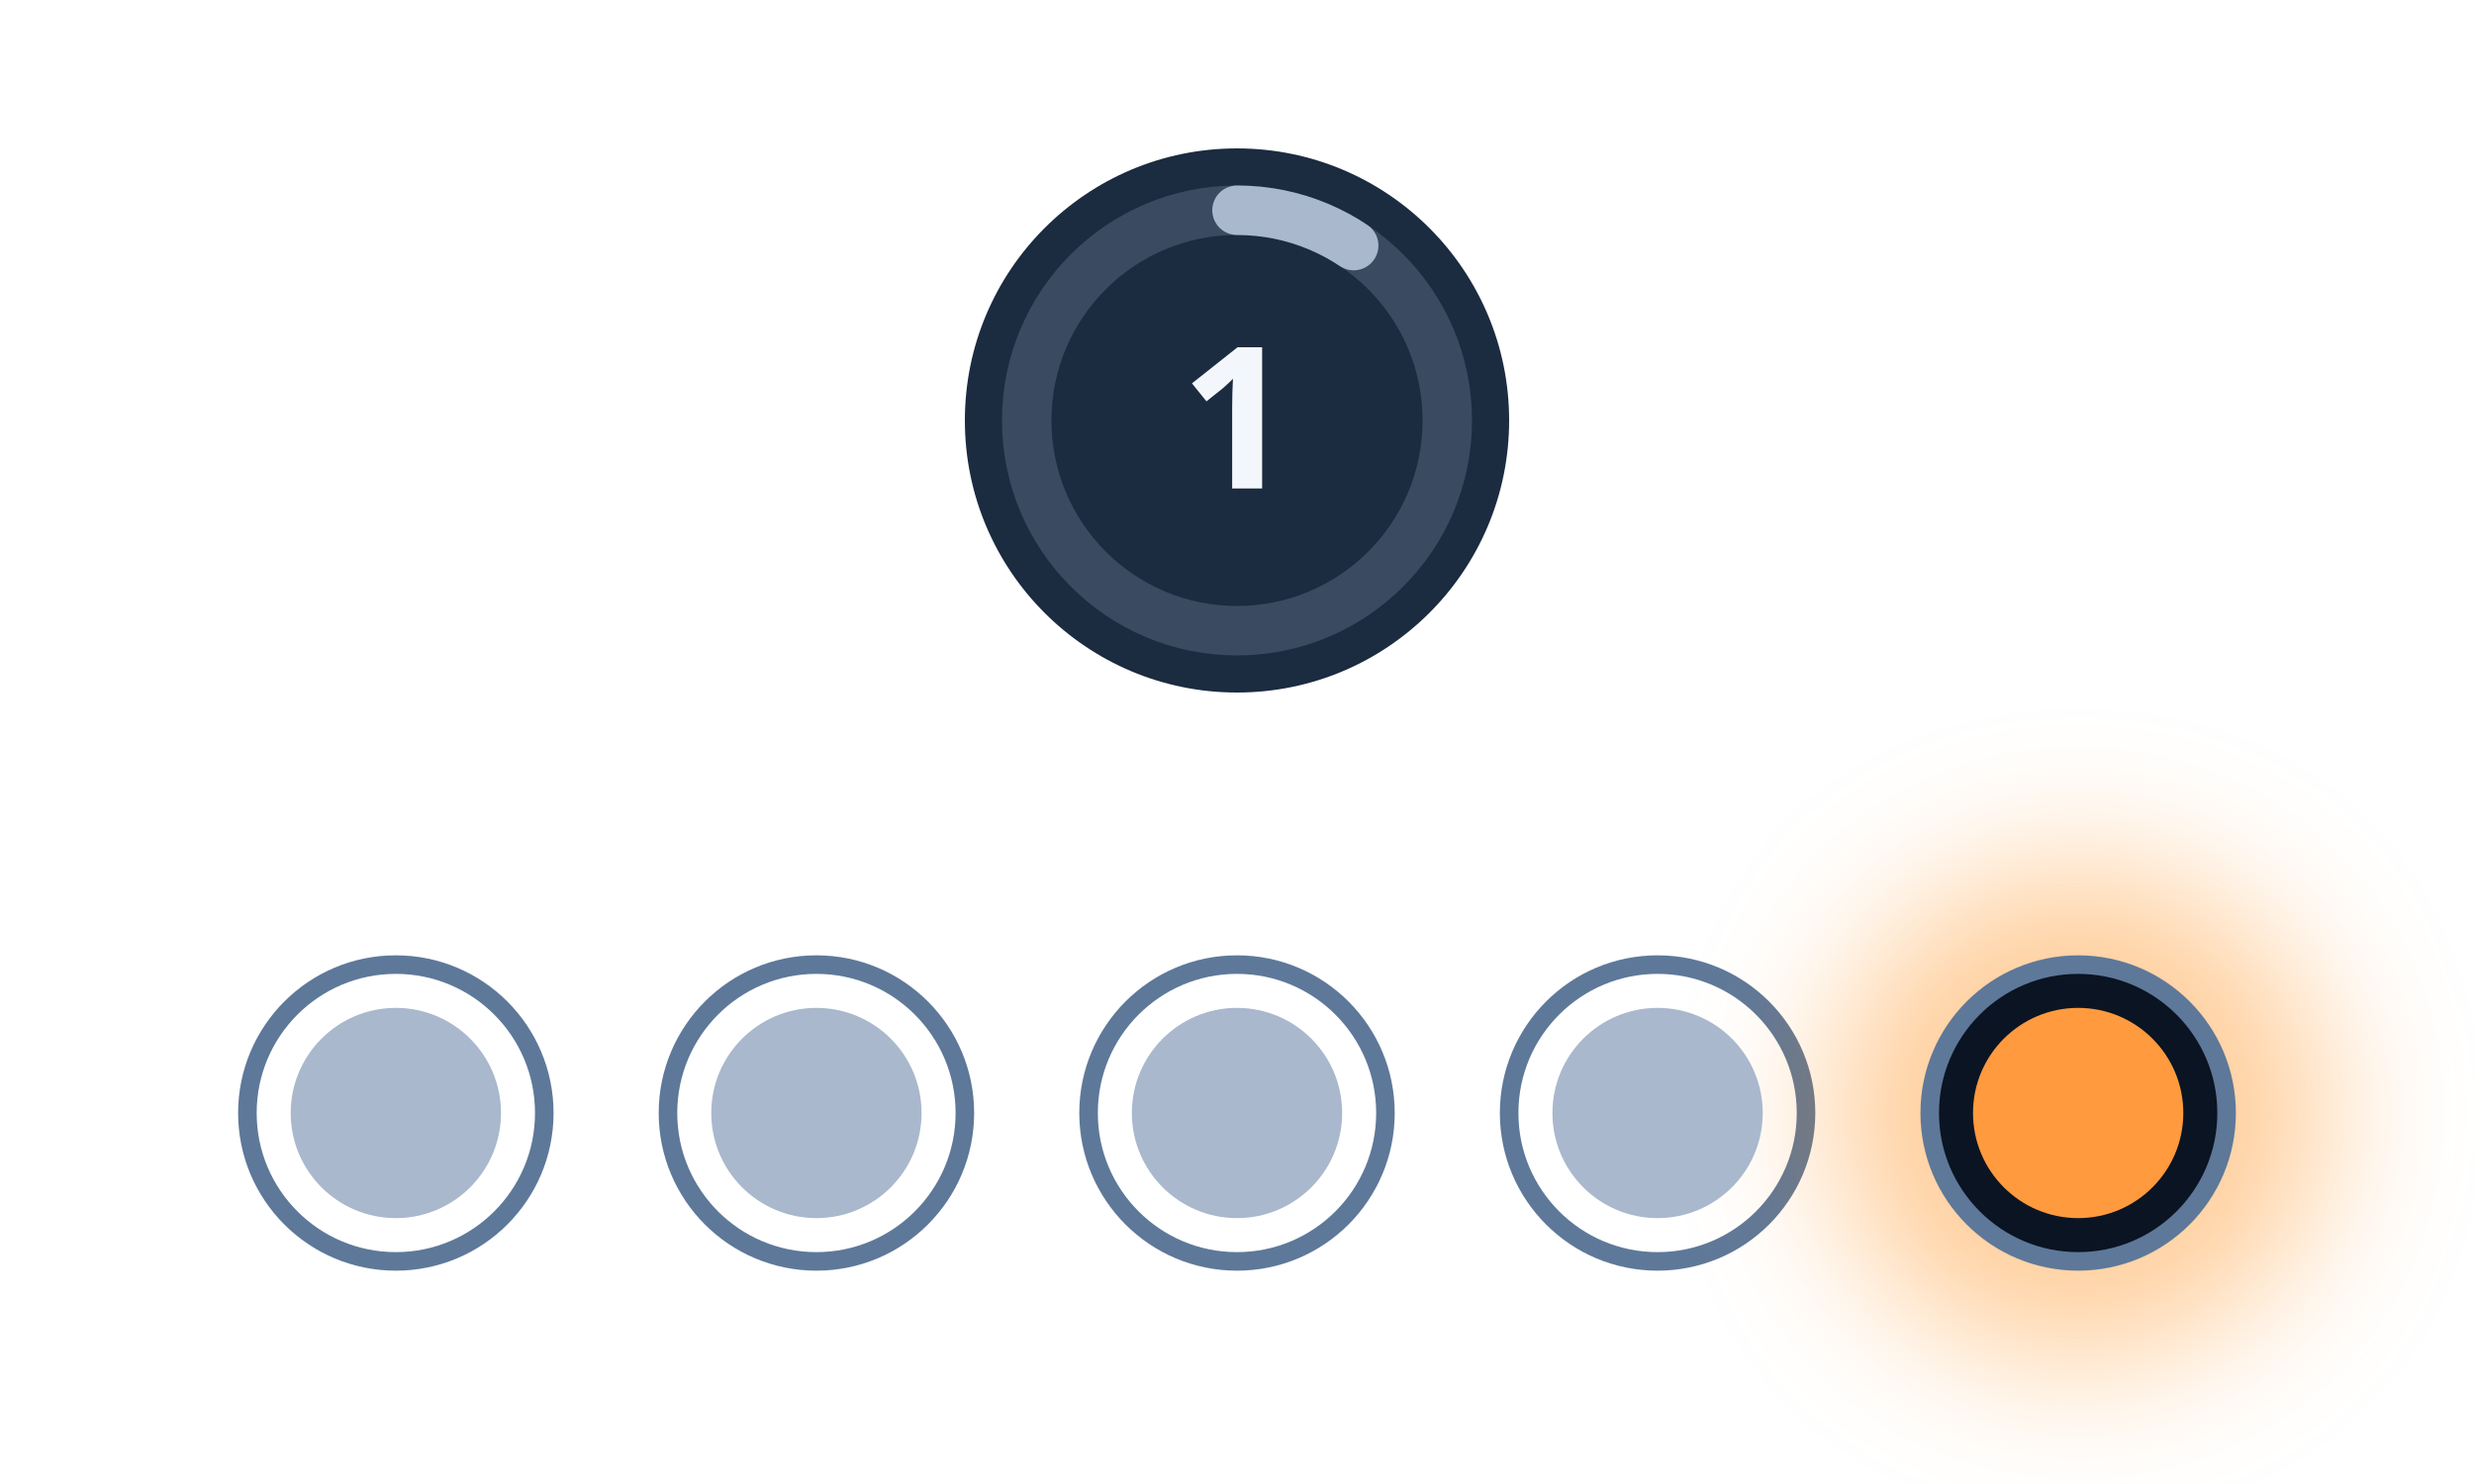
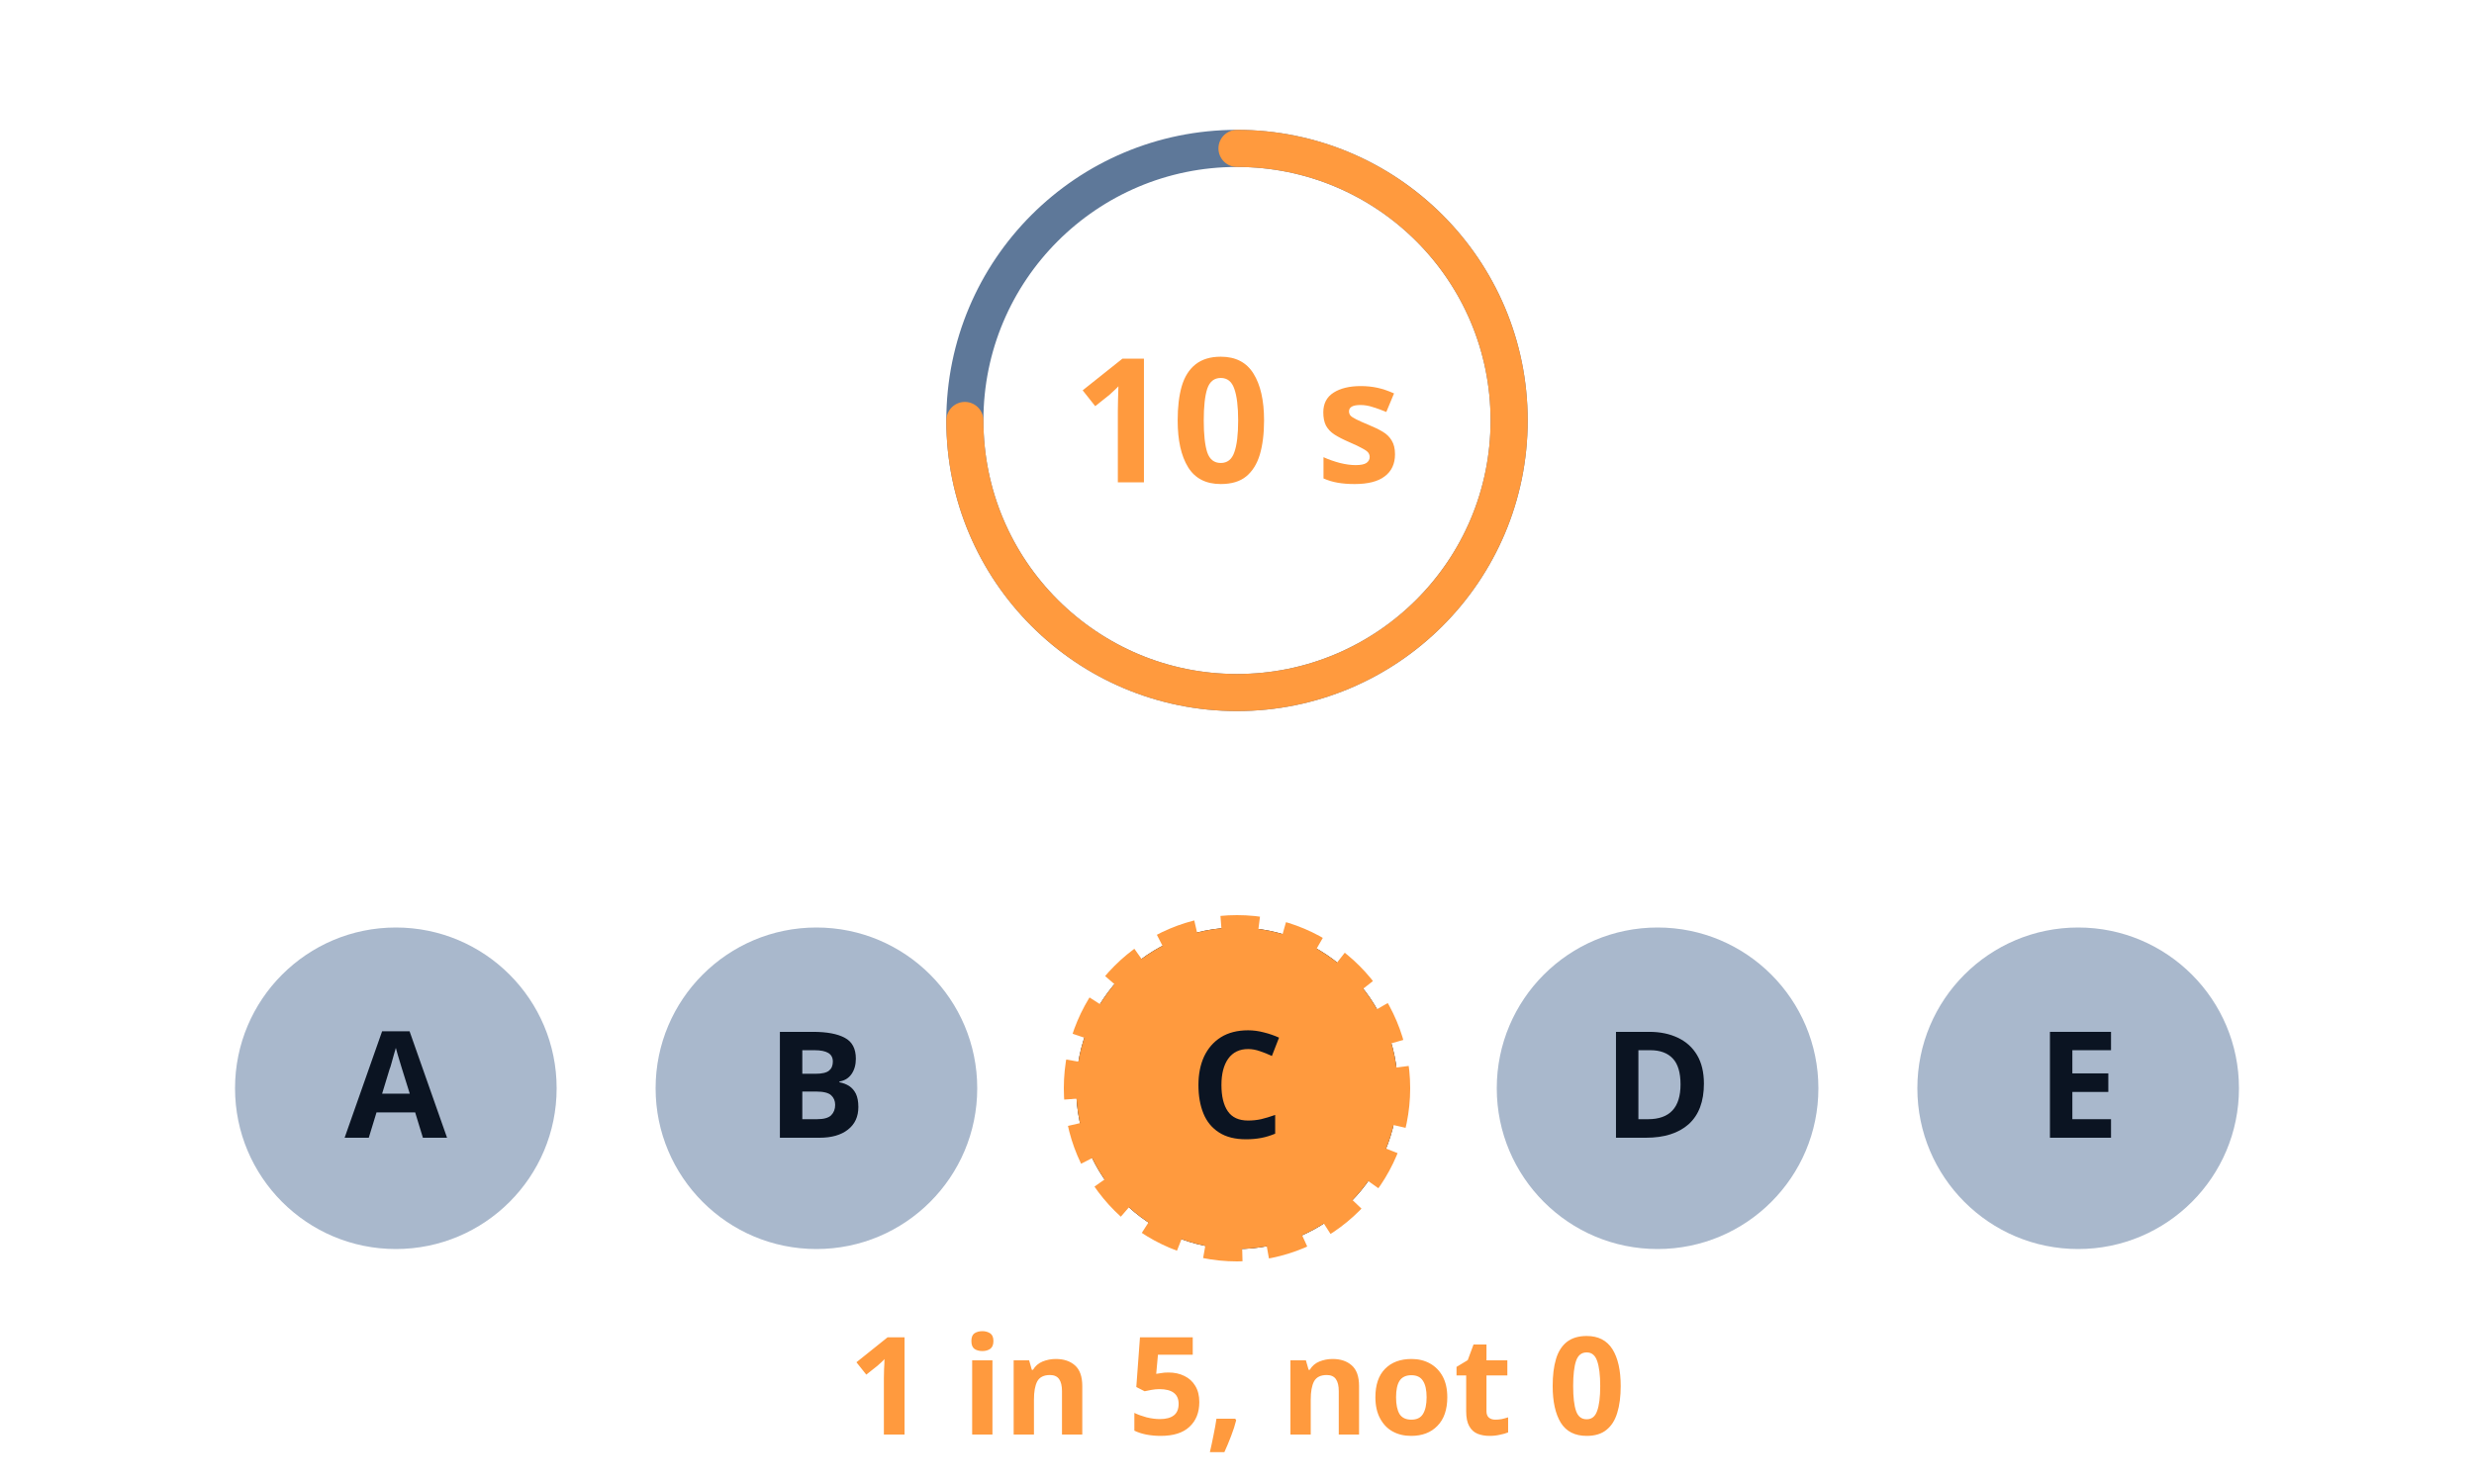
<svg xmlns="http://www.w3.org/2000/svg" viewBox="0 0 200 120" width="200" height="120" aria-hidden="true" focusable="false">
  <style>
.f{font-family:"Atkinson Hyperlegible",system-ui,sans-serif;font-weight:700}
*{transform-box:fill-box;transform-origin:center}
- .g{animation:g 4s ease-in-out infinite}
- .arc{stroke-dasharray:100;stroke-dashoffset:90;animation:arc 4s linear infinite}
- .d3,.d2,.d1{opacity:0}.d1{opacity:1}
- .d3{animation:d3 4s steps(1,end) infinite}.d2{animation:d2 4s steps(1,end) infinite}.d1{animation:d1 4s steps(1,end) infinite}
- .p3{animation:p3 4s cubic-bezier(.3,1.5,.5,1) infinite}
- .p4{animation:p4 4s cubic-bezier(.3,1.5,.5,1) infinite}
- .p5{animation:p5 4s cubic-bezier(.3,1.5,.5,1) infinite}
- .e5{opacity:0;animation:e5 4s ease-in-out infinite}
- .gw{opacity:.4;animation:gw 4s ease infinite}
- @keyframes g{0%{opacity:0}5%,93%{opacity:1}100%{opacity:0}}
- @keyframes arc{0%,6%{stroke-dashoffset:0}66%,100%{stroke-dashoffset:90}}
- @keyframes d3{0%{opacity:1}26%,100%{opacity:0}}
- @keyframes d2{0%{opacity:0}26%{opacity:1}48%,100%{opacity:0}}
- @keyframes d1{0%{opacity:0}48%,100%{opacity:1}}
- @keyframes p3{0%,14%{transform:scale(0)}22%,100%{transform:none}}
- @keyframes p4{0%,32%{transform:scale(0)}40%,100%{transform:none}}
- @keyframes p5{0%,58%{transform:scale(0)}66%,100%{transform:none}}
- @keyframes e5{0%,40%{opacity:0}46%{opacity:1}52%{opacity:.4}58%{opacity:1}64%,100%{opacity:0}}
- @keyframes gw{0%,60%{opacity:0}68%{opacity:.7}100%{opacity:.4}}
+ .g{animation:g 5s ease-in-out infinite}
+ .tm1{opacity:0;animation:tm1 5s steps(1) infinite}
+ .tm2{opacity:0;animation:tm2 5s steps(1) infinite}
+ .tm3{animation:tm3 5s steps(1) infinite}
+ .fl{animation:fl 5s cubic-bezier(.3,1.6,.5,1) infinite}
+ .od{animation:od 5s ease-out infinite}
+ @keyframes g{0%{opacity:0}4%,94%{opacity:1}100%{opacity:0}}
+ @keyframes tm1{0%,24%{opacity:1}25%,100%{opacity:0}}
+ @keyframes tm2{0%,24%{opacity:0}25%,49%{opacity:1}50%,100%{opacity:0}}
+ @keyframes tm3{0%,49%{opacity:0}50%,100%{opacity:1}}
+ @keyframes fl{0%,60%{transform:scale(0)}72%,100%{transform:none}}
+ @keyframes od{0%,72%{opacity:0}84%,100%{opacity:1}}
@media (prefers-reduced-motion:reduce){*{animation:none!important}}
</style>
  <g class="g">
-     <circle cx="100" cy="34" r="22" fill="#1b2b40" />
-     <circle cx="100" cy="34" r="17" fill="none" stroke="#394a61" stroke-width="4" />
-     <circle class="arc" cx="100" cy="34" r="17" fill="none" stroke="#a9b8cc" stroke-width="4" stroke-linecap="round" pathLength="100" transform="rotate(-90 100 34)" style="transform-box:view-box;transform-origin:100px 34px" />
-     <g class="f" font-size="16" fill="#f3f7fc" text-anchor="middle">
-       <text class="d3" x="100" y="39.5">3</text>
-       <text class="d2" x="100" y="39.5">2</text>
-       <text class="d1" x="100" y="39.5">1</text>
+     <circle cx="100" cy="34" r="22" fill="none" stroke="#5e7899" stroke-width="3" />
+     <path d="M100 12a22 22 0 1 1-22 22" fill="none" stroke="#ff9a3e" stroke-width="3" stroke-linecap="round" />
+     <g class="f" font-size="14" text-anchor="middle" fill="#f3f7fc">
+       <text class="tm1" x="100" y="39">30 s</text>
+       <text class="tm2" x="100" y="39">20 s</text>
+       <text class="tm3" x="100" y="39" fill="#ff9a3e">10 s</text>
    </g>
-     <g fill="none" stroke="#5e7899" stroke-width="1.5">
-       <circle cx="32" cy="90" r="12" />
-       <circle cx="66" cy="90" r="12" />
-       <circle cx="100" cy="90" r="12" />
-       <circle cx="134" cy="90" r="12" />
+     <g class="f" font-size="12" text-anchor="middle">
+       <circle cx="32" cy="88" r="13" fill="#a9b8cc" />
+       <text x="32" y="92" fill="#0b1422">A</text>
+       <circle cx="66" cy="88" r="13" fill="#a9b8cc" />
+       <text x="66" y="92" fill="#0b1422">B</text>
+       <circle cx="100" cy="88" r="13" fill="#0b1422" stroke="#ff9a3e" stroke-width="2" stroke-dasharray="3 2" />
+       <circle class="fl" cx="100" cy="88" r="13" fill="#ff9a3e" />
+       <text x="100" y="92" fill="#0b1422">C</text>
+       <circle cx="134" cy="88" r="13" fill="#a9b8cc" />
+       <text x="134" y="92" fill="#0b1422">D</text>
+       <circle cx="168" cy="88" r="13" fill="#a9b8cc" />
+       <text x="168" y="92" fill="#0b1422">E</text>
    </g>
-     <circle class="gw" cx="168" cy="90" r="20" fill="#ff8204" filter="url(#bl)" />
-     <circle cx="168" cy="90" r="12" fill="#0b1422" stroke="#5e7899" stroke-width="1.5" />
-     <circle class="e5" cx="168" cy="90" r="12" fill="none" stroke="#ff9a3e" stroke-width="1.5" stroke-dasharray="3 3" />
-     <g fill="#a9b8cc">
-       <circle cx="32" cy="90" r="8.5" />
-       <circle cx="66" cy="90" r="8.5" />
-       <circle class="p3" cx="100" cy="90" r="8.5" />
-       <circle class="p4" cx="134" cy="90" r="8.5" />
-     </g>
-     <circle class="p5" cx="168" cy="90" r="8.5" fill="#ff9a3e" />
-     <defs>
-       <filter id="bl" x="-1" y="-1" width="3" height="3">
-         <feGaussianBlur stdDeviation="6" />
-       </filter>
-     </defs>
+     <text class="f od" x="100" y="116" font-size="11" fill="#ff9a3e" text-anchor="middle">1 in 5, not 0</text>
  </g>
</svg>
